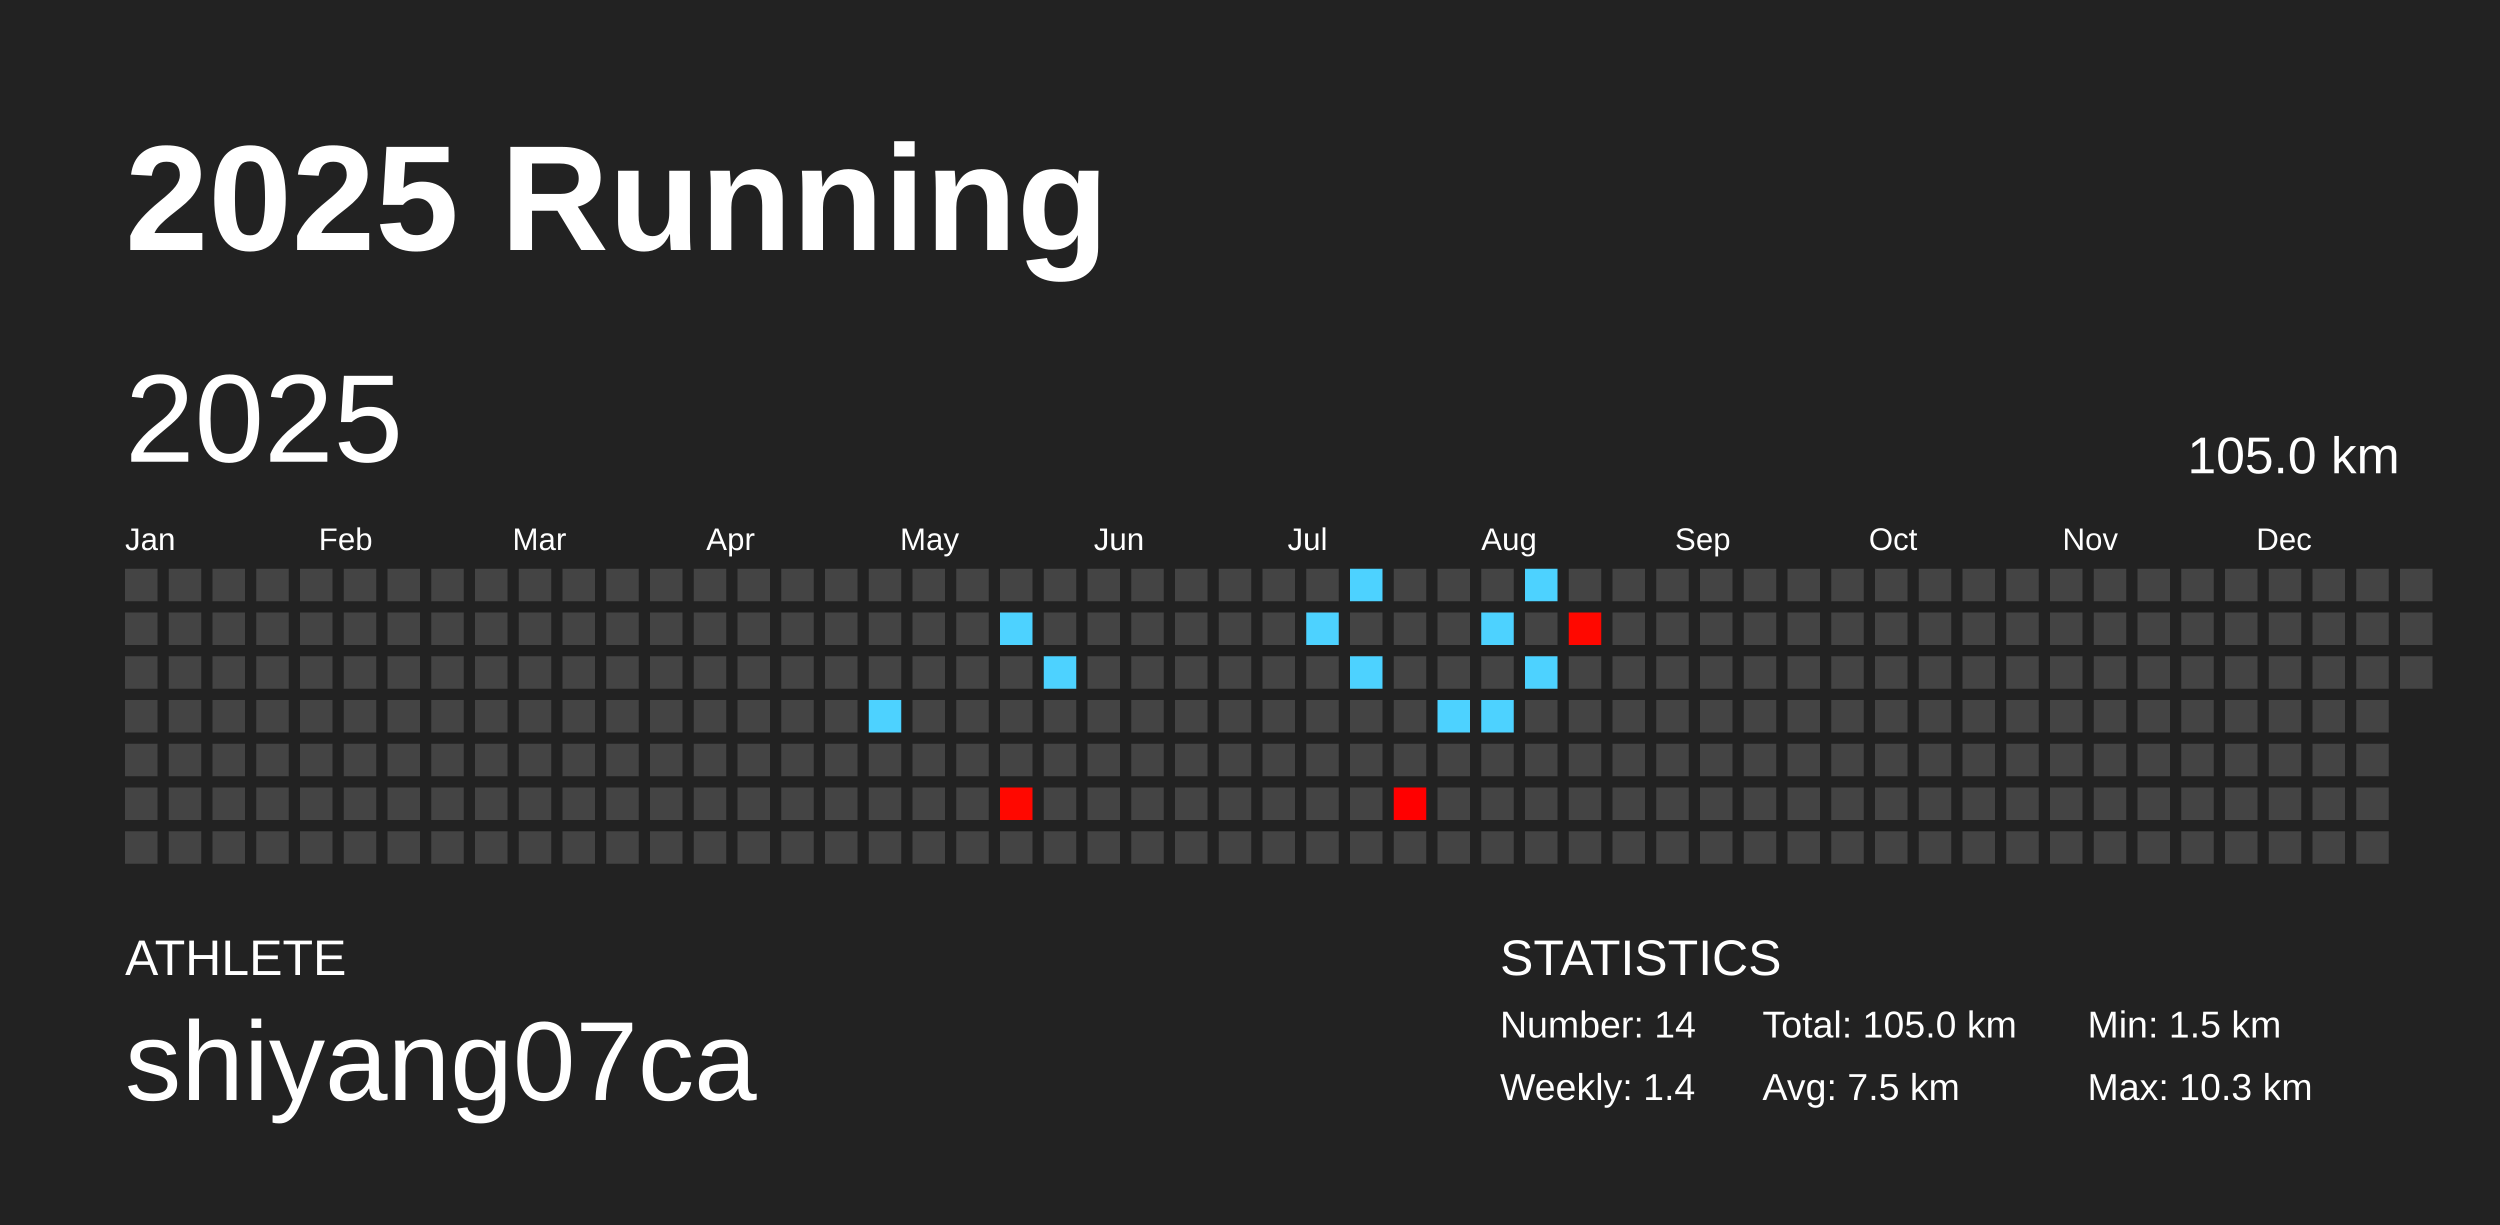
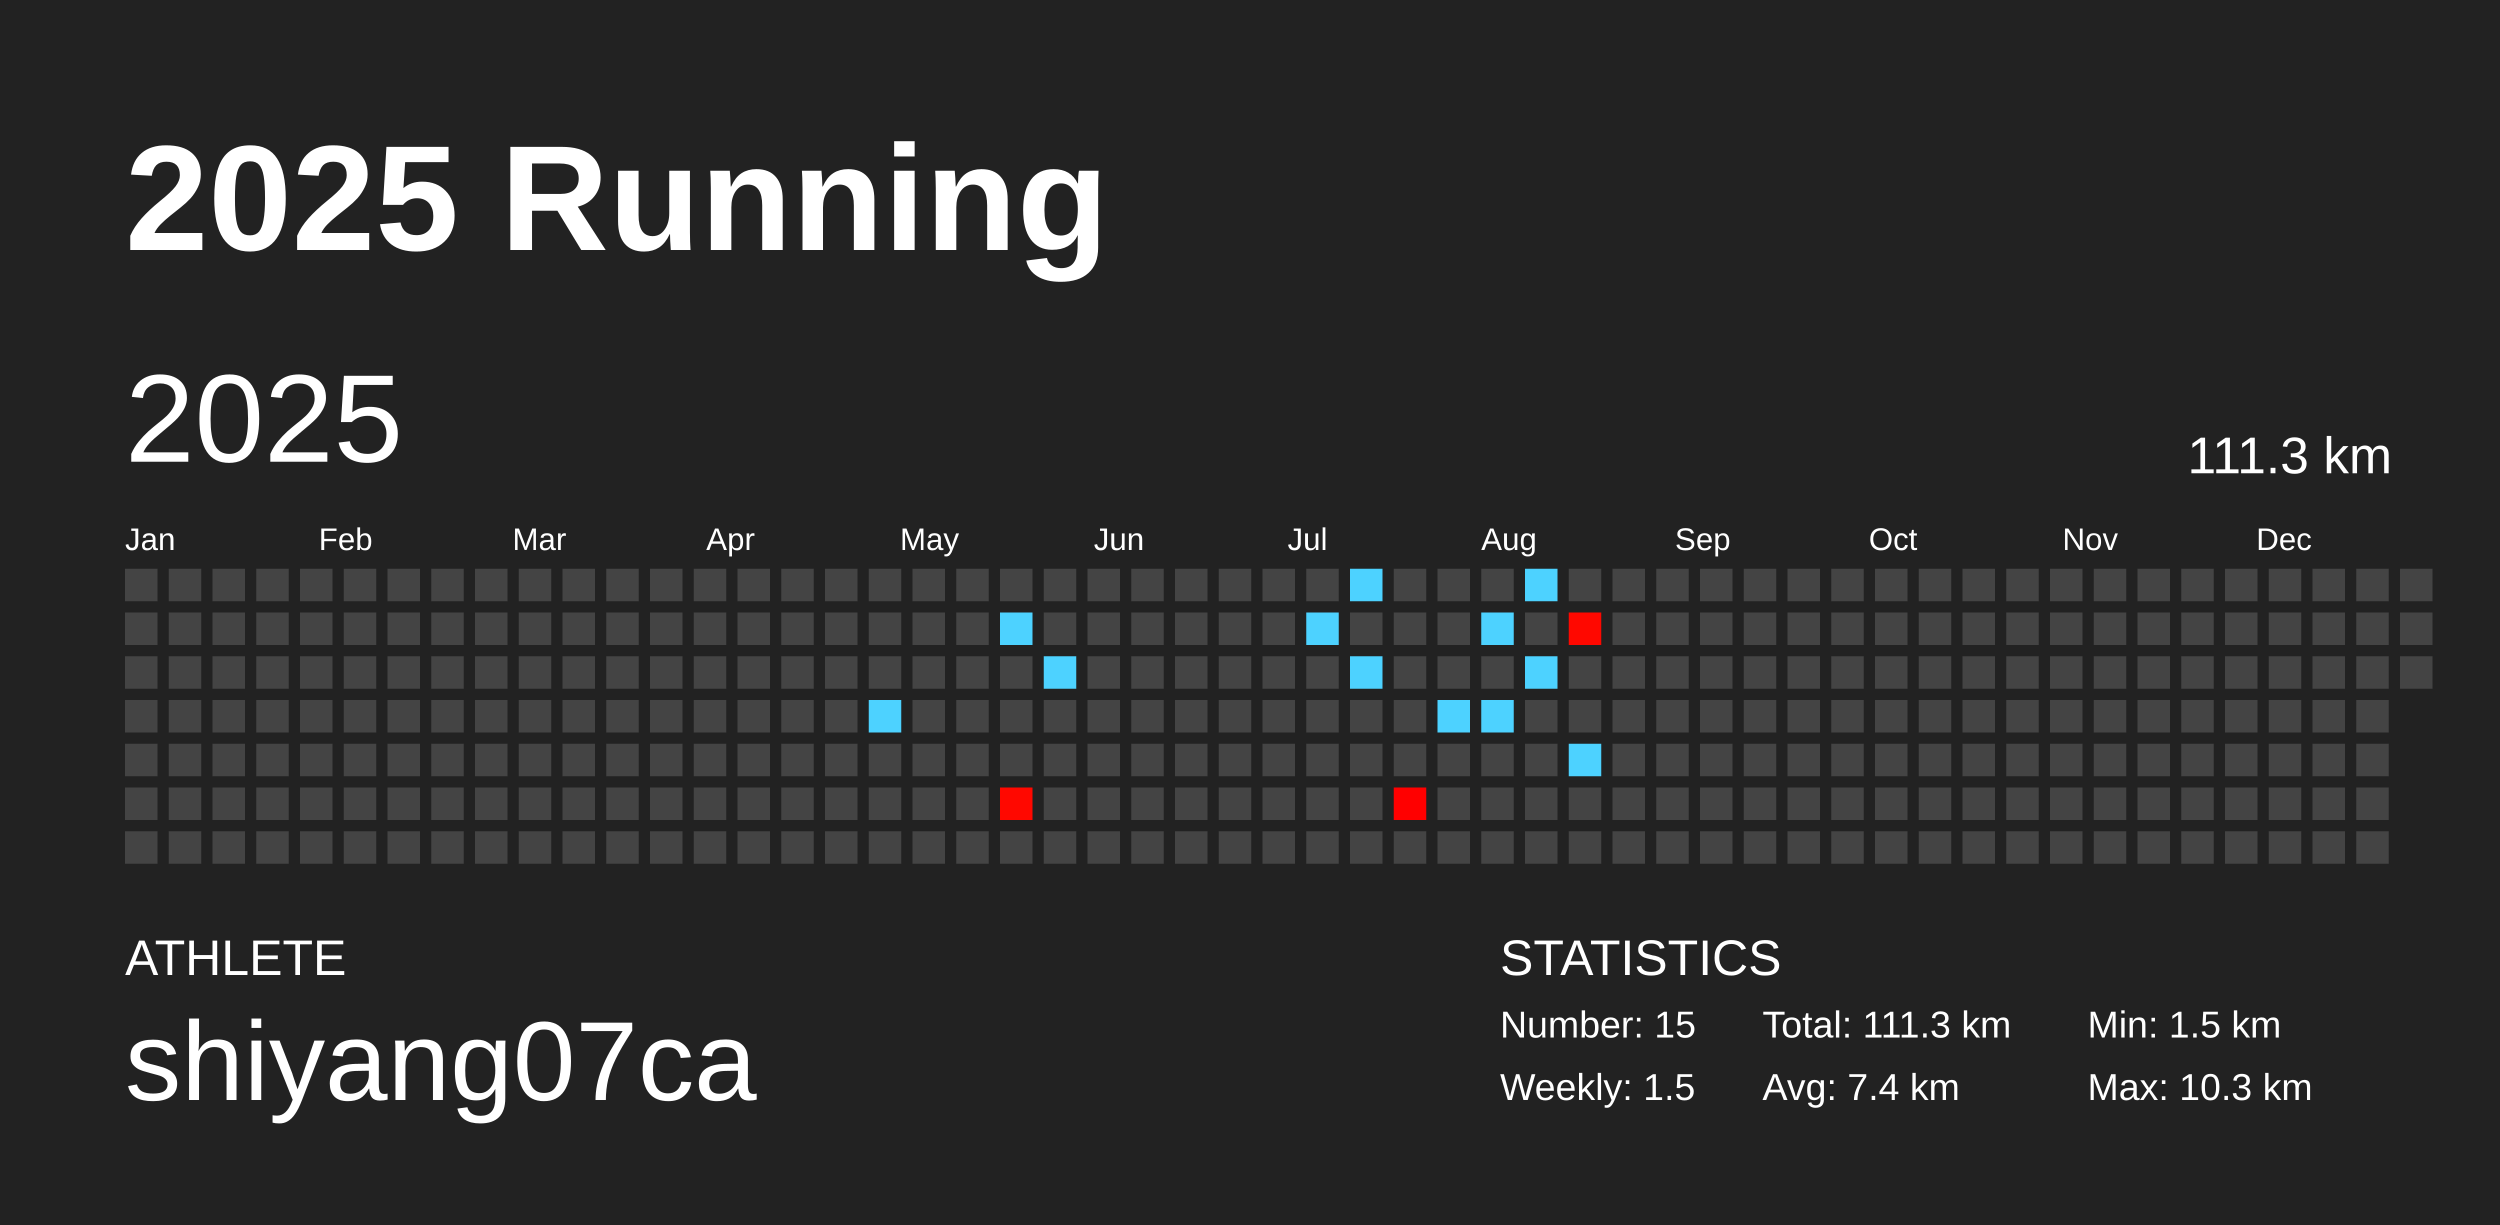
<svg xmlns="http://www.w3.org/2000/svg" baseProfile="full" height="98mm" version="1.1" viewBox="0,0,200,98" width="200mm">
  <defs />
  <rect fill="#222222" height="98" width="200" x="0" y="0" />
  <text fill="#FFFFFF" style="font-size:12px; font-family:Arial; font-weight:bold;" x="10" y="20">2025 Running</text>
  <text fill="#FFFFFF" style="font-size:4px; font-family:Arial" x="10" y="78">ATHLETE</text>
  <text fill="#FFFFFF" style="font-size:9px; font-family:Arial" x="10" y="88">shiyang07ca</text>
  <text fill="#FFFFFF" style="font-size:4px; font-family:Arial" x="120" y="78">STATISTICS</text>
-   <text fill="#FFFFFF" style="font-size:3px; font-family:Arial" x="120" y="83">Number: 14</text>
-   <text fill="#FFFFFF" style="font-size:3px; font-family:Arial" x="120" y="88">Weekly: 1.4</text>
-   <text fill="#FFFFFF" style="font-size:3px; font-family:Arial" x="141" y="83">Total: 105.0 km</text>
-   <text fill="#FFFFFF" style="font-size:3px; font-family:Arial" x="141" y="88">Avg: 7.5 km</text>
+   <text fill="#FFFFFF" style="font-size:3px; font-family:Arial" x="120" y="83">Number: 15</text>
+   <text fill="#FFFFFF" style="font-size:3px; font-family:Arial" x="120" y="88">Weekly: 1.5</text>
+   <text fill="#FFFFFF" style="font-size:3px; font-family:Arial" x="141" y="83">Total: 111.3 km</text>
+   <text fill="#FFFFFF" style="font-size:3px; font-family:Arial" x="141" y="88">Avg: 7.4 km</text>
  <text fill="#FFFFFF" style="font-size:3px; font-family:Arial" x="167" y="83">Min: 1.5 km</text>
  <text fill="#FFFFFF" style="font-size:3px; font-family:Arial" x="167" y="88">Max: 10.3 km</text>
  <text dominant-baseline="hanging" fill="#FFFFFF" style="font-size:10.0px; font-family:Arial;" x="10" y="30">2025</text>
-   <text dominant-baseline="hanging" fill="#FFFFFF" style="font-size:4.125px; font-family:Arial;" x="175" y="35">105.0 km</text>
+   <text dominant-baseline="hanging" fill="#FFFFFF" style="font-size:4.125px; font-family:Arial;" x="175" y="35">111.3 km</text>
  <text fill="#FFFFFF" style="font-size:2.5px; font-family:Arial" x="10.0" y="44">Jan</text>
  <text fill="#FFFFFF" style="font-size:2.5px; font-family:Arial" x="25.5" y="44">Feb</text>
  <text fill="#FFFFFF" style="font-size:2.5px; font-family:Arial" x="41.0" y="44">Mar</text>
  <text fill="#FFFFFF" style="font-size:2.5px; font-family:Arial" x="56.5" y="44">Apr</text>
  <text fill="#FFFFFF" style="font-size:2.5px; font-family:Arial" x="72.0" y="44">May</text>
  <text fill="#FFFFFF" style="font-size:2.5px; font-family:Arial" x="87.5" y="44">Jun</text>
  <text fill="#FFFFFF" style="font-size:2.5px; font-family:Arial" x="103.0" y="44">Jul</text>
  <text fill="#FFFFFF" style="font-size:2.5px; font-family:Arial" x="118.5" y="44">Aug</text>
  <text fill="#FFFFFF" style="font-size:2.5px; font-family:Arial" x="134.0" y="44">Sep</text>
  <text fill="#FFFFFF" style="font-size:2.5px; font-family:Arial" x="149.5" y="44">Oct</text>
  <text fill="#FFFFFF" style="font-size:2.5px; font-family:Arial" x="165.0" y="44">Nov</text>
  <text fill="#FFFFFF" style="font-size:2.5px; font-family:Arial" x="180.5" y="44">Dec</text>
  <rect fill="#444444" height="2.6" width="2.6" x="10.0" y="45.5" />
  <rect fill="#444444" height="2.6" width="2.6" x="10.0" y="49.0" />
  <rect fill="#444444" height="2.6" width="2.6" x="10.0" y="52.5" />
  <rect fill="#444444" height="2.6" width="2.6" x="10.0" y="56.0" />
  <rect fill="#444444" height="2.6" width="2.6" x="10.0" y="59.5" />
  <rect fill="#444444" height="2.6" width="2.6" x="10.0" y="63.0" />
  <rect fill="#444444" height="2.6" width="2.6" x="10.0" y="66.5" />
  <rect fill="#444444" height="2.6" width="2.6" x="13.5" y="45.5" />
  <rect fill="#444444" height="2.6" width="2.6" x="13.5" y="49.0" />
  <rect fill="#444444" height="2.6" width="2.6" x="13.5" y="52.5" />
  <rect fill="#444444" height="2.6" width="2.6" x="13.5" y="56.0" />
  <rect fill="#444444" height="2.6" width="2.6" x="13.5" y="59.5" />
  <rect fill="#444444" height="2.6" width="2.6" x="13.5" y="63.0" />
  <rect fill="#444444" height="2.6" width="2.6" x="13.5" y="66.5" />
  <rect fill="#444444" height="2.6" width="2.6" x="17.0" y="45.5" />
  <rect fill="#444444" height="2.6" width="2.6" x="17.0" y="49.0" />
  <rect fill="#444444" height="2.6" width="2.6" x="17.0" y="52.5" />
  <rect fill="#444444" height="2.6" width="2.6" x="17.0" y="56.0" />
  <rect fill="#444444" height="2.6" width="2.6" x="17.0" y="59.5" />
  <rect fill="#444444" height="2.6" width="2.6" x="17.0" y="63.0" />
  <rect fill="#444444" height="2.6" width="2.6" x="17.0" y="66.5" />
  <rect fill="#444444" height="2.6" width="2.6" x="20.5" y="45.5" />
  <rect fill="#444444" height="2.6" width="2.6" x="20.5" y="49.0" />
  <rect fill="#444444" height="2.6" width="2.6" x="20.5" y="52.5" />
  <rect fill="#444444" height="2.6" width="2.6" x="20.5" y="56.0" />
  <rect fill="#444444" height="2.6" width="2.6" x="20.5" y="59.5" />
  <rect fill="#444444" height="2.6" width="2.6" x="20.5" y="63.0" />
  <rect fill="#444444" height="2.6" width="2.6" x="20.5" y="66.5" />
  <rect fill="#444444" height="2.6" width="2.6" x="24.0" y="45.5" />
  <rect fill="#444444" height="2.6" width="2.6" x="24.0" y="49.0" />
  <rect fill="#444444" height="2.6" width="2.6" x="24.0" y="52.5" />
  <rect fill="#444444" height="2.6" width="2.6" x="24.0" y="56.0" />
  <rect fill="#444444" height="2.6" width="2.6" x="24.0" y="59.5" />
  <rect fill="#444444" height="2.6" width="2.6" x="24.0" y="63.0" />
  <rect fill="#444444" height="2.6" width="2.6" x="24.0" y="66.5" />
  <rect fill="#444444" height="2.6" width="2.6" x="27.5" y="45.5" />
  <rect fill="#444444" height="2.6" width="2.6" x="27.5" y="49.0" />
  <rect fill="#444444" height="2.6" width="2.6" x="27.5" y="52.5" />
  <rect fill="#444444" height="2.6" width="2.6" x="27.5" y="56.0" />
  <rect fill="#444444" height="2.6" width="2.6" x="27.5" y="59.5" />
  <rect fill="#444444" height="2.6" width="2.6" x="27.5" y="63.0" />
  <rect fill="#444444" height="2.6" width="2.6" x="27.5" y="66.5" />
  <rect fill="#444444" height="2.6" width="2.6" x="31.0" y="45.5" />
  <rect fill="#444444" height="2.6" width="2.6" x="31.0" y="49.0" />
  <rect fill="#444444" height="2.6" width="2.6" x="31.0" y="52.5" />
  <rect fill="#444444" height="2.6" width="2.6" x="31.0" y="56.0" />
  <rect fill="#444444" height="2.6" width="2.6" x="31.0" y="59.5" />
  <rect fill="#444444" height="2.6" width="2.6" x="31.0" y="63.0" />
  <rect fill="#444444" height="2.6" width="2.6" x="31.0" y="66.5" />
  <rect fill="#444444" height="2.6" width="2.6" x="34.5" y="45.5" />
  <rect fill="#444444" height="2.6" width="2.6" x="34.5" y="49.0" />
  <rect fill="#444444" height="2.6" width="2.6" x="34.5" y="52.5" />
  <rect fill="#444444" height="2.6" width="2.6" x="34.5" y="56.0" />
  <rect fill="#444444" height="2.6" width="2.6" x="34.5" y="59.5" />
  <rect fill="#444444" height="2.6" width="2.6" x="34.5" y="63.0" />
  <rect fill="#444444" height="2.6" width="2.6" x="34.5" y="66.5" />
  <rect fill="#444444" height="2.6" width="2.6" x="38.0" y="45.5" />
  <rect fill="#444444" height="2.6" width="2.6" x="38.0" y="49.0" />
  <rect fill="#444444" height="2.6" width="2.6" x="38.0" y="52.5" />
  <rect fill="#444444" height="2.6" width="2.6" x="38.0" y="56.0" />
  <rect fill="#444444" height="2.6" width="2.6" x="38.0" y="59.5" />
  <rect fill="#444444" height="2.6" width="2.6" x="38.0" y="63.0" />
  <rect fill="#444444" height="2.6" width="2.6" x="38.0" y="66.5" />
  <rect fill="#444444" height="2.6" width="2.6" x="41.5" y="45.5" />
  <rect fill="#444444" height="2.6" width="2.6" x="41.5" y="49.0" />
  <rect fill="#444444" height="2.6" width="2.6" x="41.5" y="52.5" />
  <rect fill="#444444" height="2.6" width="2.6" x="41.5" y="56.0" />
  <rect fill="#444444" height="2.6" width="2.6" x="41.5" y="59.5" />
  <rect fill="#444444" height="2.6" width="2.6" x="41.5" y="63.0" />
  <rect fill="#444444" height="2.6" width="2.6" x="41.5" y="66.5" />
  <rect fill="#444444" height="2.6" width="2.6" x="45.0" y="45.5" />
  <rect fill="#444444" height="2.6" width="2.6" x="45.0" y="49.0" />
  <rect fill="#444444" height="2.6" width="2.6" x="45.0" y="52.5" />
  <rect fill="#444444" height="2.6" width="2.6" x="45.0" y="56.0" />
  <rect fill="#444444" height="2.6" width="2.6" x="45.0" y="59.5" />
  <rect fill="#444444" height="2.6" width="2.6" x="45.0" y="63.0" />
  <rect fill="#444444" height="2.6" width="2.6" x="45.0" y="66.5" />
  <rect fill="#444444" height="2.6" width="2.6" x="48.5" y="45.5" />
  <rect fill="#444444" height="2.6" width="2.6" x="48.5" y="49.0" />
  <rect fill="#444444" height="2.6" width="2.6" x="48.5" y="52.5" />
  <rect fill="#444444" height="2.6" width="2.6" x="48.5" y="56.0" />
  <rect fill="#444444" height="2.6" width="2.6" x="48.5" y="59.5" />
  <rect fill="#444444" height="2.6" width="2.6" x="48.5" y="63.0" />
  <rect fill="#444444" height="2.6" width="2.6" x="48.5" y="66.5" />
  <rect fill="#444444" height="2.6" width="2.6" x="52.0" y="45.5" />
  <rect fill="#444444" height="2.6" width="2.6" x="52.0" y="49.0" />
  <rect fill="#444444" height="2.6" width="2.6" x="52.0" y="52.5" />
  <rect fill="#444444" height="2.6" width="2.6" x="52.0" y="56.0" />
  <rect fill="#444444" height="2.6" width="2.6" x="52.0" y="59.5" />
  <rect fill="#444444" height="2.6" width="2.6" x="52.0" y="63.0" />
  <rect fill="#444444" height="2.6" width="2.6" x="52.0" y="66.5" />
  <rect fill="#444444" height="2.6" width="2.6" x="55.5" y="45.5" />
  <rect fill="#444444" height="2.6" width="2.6" x="55.5" y="49.0" />
  <rect fill="#444444" height="2.6" width="2.6" x="55.5" y="52.5" />
  <rect fill="#444444" height="2.6" width="2.6" x="55.5" y="56.0" />
  <rect fill="#444444" height="2.6" width="2.6" x="55.5" y="59.5" />
  <rect fill="#444444" height="2.6" width="2.6" x="55.5" y="63.0" />
  <rect fill="#444444" height="2.6" width="2.6" x="55.5" y="66.5" />
  <rect fill="#444444" height="2.6" width="2.6" x="59.0" y="45.5" />
  <rect fill="#444444" height="2.6" width="2.6" x="59.0" y="49.0" />
  <rect fill="#444444" height="2.6" width="2.6" x="59.0" y="52.5" />
  <rect fill="#444444" height="2.6" width="2.6" x="59.0" y="56.0" />
  <rect fill="#444444" height="2.6" width="2.6" x="59.0" y="59.5" />
  <rect fill="#444444" height="2.6" width="2.6" x="59.0" y="63.0" />
  <rect fill="#444444" height="2.6" width="2.6" x="59.0" y="66.5" />
  <rect fill="#444444" height="2.6" width="2.6" x="62.5" y="45.5" />
  <rect fill="#444444" height="2.6" width="2.6" x="62.5" y="49.0" />
  <rect fill="#444444" height="2.6" width="2.6" x="62.5" y="52.5" />
  <rect fill="#444444" height="2.6" width="2.6" x="62.5" y="56.0" />
  <rect fill="#444444" height="2.6" width="2.6" x="62.5" y="59.5" />
  <rect fill="#444444" height="2.6" width="2.6" x="62.5" y="63.0" />
  <rect fill="#444444" height="2.6" width="2.6" x="62.5" y="66.5" />
  <rect fill="#444444" height="2.6" width="2.6" x="66.0" y="45.5" />
  <rect fill="#444444" height="2.6" width="2.6" x="66.0" y="49.0" />
  <rect fill="#444444" height="2.6" width="2.6" x="66.0" y="52.5" />
  <rect fill="#444444" height="2.6" width="2.6" x="66.0" y="56.0" />
  <rect fill="#444444" height="2.6" width="2.6" x="66.0" y="59.5" />
  <rect fill="#444444" height="2.6" width="2.6" x="66.0" y="63.0" />
  <rect fill="#444444" height="2.6" width="2.6" x="66.0" y="66.5" />
  <rect fill="#444444" height="2.6" width="2.6" x="69.5" y="45.5" />
  <rect fill="#444444" height="2.6" width="2.6" x="69.5" y="49.0" />
  <rect fill="#444444" height="2.6" width="2.6" x="69.5" y="52.5" />
  <rect fill="#4dd2ff" height="2.6" width="2.6" x="69.5" y="56.0" />
  <rect fill="#444444" height="2.6" width="2.6" x="69.5" y="59.5" />
  <rect fill="#444444" height="2.6" width="2.6" x="69.5" y="63.0" />
  <rect fill="#444444" height="2.6" width="2.6" x="69.5" y="66.5" />
  <rect fill="#444444" height="2.6" width="2.6" x="73.0" y="45.5" />
  <rect fill="#444444" height="2.6" width="2.6" x="73.0" y="49.0" />
  <rect fill="#444444" height="2.6" width="2.6" x="73.0" y="52.5" />
  <rect fill="#444444" height="2.6" width="2.6" x="73.0" y="56.0" />
  <rect fill="#444444" height="2.6" width="2.6" x="73.0" y="59.5" />
  <rect fill="#444444" height="2.6" width="2.6" x="73.0" y="63.0" />
  <rect fill="#444444" height="2.6" width="2.6" x="73.0" y="66.5" />
  <rect fill="#444444" height="2.6" width="2.6" x="76.5" y="45.5" />
  <rect fill="#444444" height="2.6" width="2.6" x="76.5" y="49.0" />
  <rect fill="#444444" height="2.6" width="2.6" x="76.5" y="52.5" />
  <rect fill="#444444" height="2.6" width="2.6" x="76.5" y="56.0" />
  <rect fill="#444444" height="2.6" width="2.6" x="76.5" y="59.5" />
  <rect fill="#444444" height="2.6" width="2.6" x="76.5" y="63.0" />
  <rect fill="#444444" height="2.6" width="2.6" x="76.5" y="66.5" />
  <rect fill="#444444" height="2.6" width="2.6" x="80.0" y="45.5" />
  <rect fill="#4dd2ff" height="2.6" width="2.6" x="80.0" y="49.0" />
  <rect fill="#444444" height="2.6" width="2.6" x="80.0" y="52.5" />
  <rect fill="#444444" height="2.6" width="2.6" x="80.0" y="56.0" />
  <rect fill="#444444" height="2.6" width="2.6" x="80.0" y="59.5" />
  <rect fill="#ff0800" height="2.6" width="2.6" x="80.0" y="63.0" />
  <rect fill="#444444" height="2.6" width="2.6" x="80.0" y="66.5" />
  <rect fill="#444444" height="2.6" width="2.6" x="83.5" y="45.5" />
  <rect fill="#444444" height="2.6" width="2.6" x="83.5" y="49.0" />
  <rect fill="#4dd2ff" height="2.6" width="2.6" x="83.5" y="52.5" />
  <rect fill="#444444" height="2.6" width="2.6" x="83.5" y="56.0" />
  <rect fill="#444444" height="2.6" width="2.6" x="83.5" y="59.5" />
  <rect fill="#444444" height="2.6" width="2.6" x="83.5" y="63.0" />
  <rect fill="#444444" height="2.6" width="2.6" x="83.5" y="66.5" />
  <rect fill="#444444" height="2.6" width="2.6" x="87.0" y="45.5" />
  <rect fill="#444444" height="2.6" width="2.6" x="87.0" y="49.0" />
  <rect fill="#444444" height="2.6" width="2.6" x="87.0" y="52.5" />
  <rect fill="#444444" height="2.6" width="2.6" x="87.0" y="56.0" />
  <rect fill="#444444" height="2.6" width="2.6" x="87.0" y="59.5" />
  <rect fill="#444444" height="2.6" width="2.6" x="87.0" y="63.0" />
  <rect fill="#444444" height="2.6" width="2.6" x="87.0" y="66.5" />
  <rect fill="#444444" height="2.6" width="2.6" x="90.5" y="45.5" />
  <rect fill="#444444" height="2.6" width="2.6" x="90.5" y="49.0" />
  <rect fill="#444444" height="2.6" width="2.6" x="90.5" y="52.5" />
  <rect fill="#444444" height="2.6" width="2.6" x="90.5" y="56.0" />
  <rect fill="#444444" height="2.6" width="2.6" x="90.5" y="59.5" />
  <rect fill="#444444" height="2.6" width="2.6" x="90.5" y="63.0" />
  <rect fill="#444444" height="2.6" width="2.6" x="90.5" y="66.5" />
  <rect fill="#444444" height="2.6" width="2.6" x="94.0" y="45.5" />
  <rect fill="#444444" height="2.6" width="2.6" x="94.0" y="49.0" />
  <rect fill="#444444" height="2.6" width="2.6" x="94.0" y="52.5" />
  <rect fill="#444444" height="2.6" width="2.6" x="94.0" y="56.0" />
  <rect fill="#444444" height="2.6" width="2.6" x="94.0" y="59.5" />
  <rect fill="#444444" height="2.6" width="2.6" x="94.0" y="63.0" />
  <rect fill="#444444" height="2.6" width="2.6" x="94.0" y="66.5" />
  <rect fill="#444444" height="2.6" width="2.6" x="97.5" y="45.5" />
  <rect fill="#444444" height="2.6" width="2.6" x="97.5" y="49.0" />
  <rect fill="#444444" height="2.6" width="2.6" x="97.5" y="52.5" />
  <rect fill="#444444" height="2.6" width="2.6" x="97.5" y="56.0" />
  <rect fill="#444444" height="2.6" width="2.6" x="97.5" y="59.5" />
  <rect fill="#444444" height="2.6" width="2.6" x="97.5" y="63.0" />
  <rect fill="#444444" height="2.6" width="2.6" x="97.5" y="66.5" />
  <rect fill="#444444" height="2.6" width="2.6" x="101.0" y="45.5" />
  <rect fill="#444444" height="2.6" width="2.6" x="101.0" y="49.0" />
  <rect fill="#444444" height="2.6" width="2.6" x="101.0" y="52.5" />
  <rect fill="#444444" height="2.6" width="2.6" x="101.0" y="56.0" />
  <rect fill="#444444" height="2.6" width="2.6" x="101.0" y="59.5" />
  <rect fill="#444444" height="2.6" width="2.6" x="101.0" y="63.0" />
  <rect fill="#444444" height="2.6" width="2.6" x="101.0" y="66.5" />
  <rect fill="#444444" height="2.6" width="2.6" x="104.5" y="45.5" />
  <rect fill="#4dd2ff" height="2.6" width="2.6" x="104.5" y="49.0" />
  <rect fill="#444444" height="2.6" width="2.6" x="104.5" y="52.5" />
  <rect fill="#444444" height="2.6" width="2.6" x="104.5" y="56.0" />
  <rect fill="#444444" height="2.6" width="2.6" x="104.5" y="59.5" />
  <rect fill="#444444" height="2.6" width="2.6" x="104.5" y="63.0" />
  <rect fill="#444444" height="2.6" width="2.6" x="104.5" y="66.5" />
  <rect fill="#4dd2ff" height="2.6" width="2.6" x="108.0" y="45.5" />
  <rect fill="#444444" height="2.6" width="2.6" x="108.0" y="49.0" />
  <rect fill="#4dd2ff" height="2.6" width="2.6" x="108.0" y="52.5" />
  <rect fill="#444444" height="2.6" width="2.6" x="108.0" y="56.0" />
  <rect fill="#444444" height="2.6" width="2.6" x="108.0" y="59.5" />
  <rect fill="#444444" height="2.6" width="2.6" x="108.0" y="63.0" />
  <rect fill="#444444" height="2.6" width="2.6" x="108.0" y="66.5" />
  <rect fill="#444444" height="2.6" width="2.6" x="111.5" y="45.5" />
  <rect fill="#444444" height="2.6" width="2.6" x="111.5" y="49.0" />
  <rect fill="#444444" height="2.6" width="2.6" x="111.5" y="52.5" />
  <rect fill="#444444" height="2.6" width="2.6" x="111.5" y="56.0" />
  <rect fill="#444444" height="2.6" width="2.6" x="111.5" y="59.5" />
  <rect fill="#ff0000" height="2.6" width="2.6" x="111.5" y="63.0" />
  <rect fill="#444444" height="2.6" width="2.6" x="111.5" y="66.5" />
  <rect fill="#444444" height="2.6" width="2.6" x="115.0" y="45.5" />
  <rect fill="#444444" height="2.6" width="2.6" x="115.0" y="49.0" />
  <rect fill="#444444" height="2.6" width="2.6" x="115.0" y="52.5" />
  <rect fill="#4dd2ff" height="2.6" width="2.6" x="115.0" y="56.0" />
  <rect fill="#444444" height="2.6" width="2.6" x="115.0" y="59.5" />
  <rect fill="#444444" height="2.6" width="2.6" x="115.0" y="63.0" />
  <rect fill="#444444" height="2.6" width="2.6" x="115.0" y="66.5" />
  <rect fill="#444444" height="2.6" width="2.6" x="118.5" y="45.5" />
  <rect fill="#4dd2ff" height="2.6" width="2.6" x="118.5" y="49.0" />
  <rect fill="#444444" height="2.6" width="2.6" x="118.5" y="52.5" />
  <rect fill="#4dd2ff" height="2.6" width="2.6" x="118.5" y="56.0" />
  <rect fill="#444444" height="2.6" width="2.6" x="118.5" y="59.5" />
  <rect fill="#444444" height="2.6" width="2.6" x="118.5" y="63.0" />
  <rect fill="#444444" height="2.6" width="2.6" x="118.5" y="66.5" />
  <rect fill="#4dd2ff" height="2.6" width="2.6" x="122.0" y="45.5" />
  <rect fill="#444444" height="2.6" width="2.6" x="122.0" y="49.0" />
  <rect fill="#4dd2ff" height="2.6" width="2.6" x="122.0" y="52.5" />
  <rect fill="#444444" height="2.6" width="2.6" x="122.0" y="56.0" />
  <rect fill="#444444" height="2.6" width="2.6" x="122.0" y="59.5" />
  <rect fill="#444444" height="2.6" width="2.6" x="122.0" y="63.0" />
  <rect fill="#444444" height="2.6" width="2.6" x="122.0" y="66.5" />
  <rect fill="#444444" height="2.6" width="2.6" x="125.5" y="45.5" />
  <rect fill="#ff0800" height="2.6" width="2.6" x="125.5" y="49.0" />
  <rect fill="#444444" height="2.6" width="2.6" x="125.5" y="52.5" />
  <rect fill="#444444" height="2.6" width="2.6" x="125.5" y="56.0" />
-   <rect fill="#444444" height="2.6" width="2.6" x="125.5" y="59.5" />
+   <rect fill="#4dd2ff" height="2.6" width="2.6" x="125.5" y="59.5" />
  <rect fill="#444444" height="2.6" width="2.6" x="125.5" y="63.0" />
  <rect fill="#444444" height="2.6" width="2.6" x="125.5" y="66.5" />
  <rect fill="#444444" height="2.6" width="2.6" x="129.0" y="45.5" />
  <rect fill="#444444" height="2.6" width="2.6" x="129.0" y="49.0" />
  <rect fill="#444444" height="2.6" width="2.6" x="129.0" y="52.5" />
  <rect fill="#444444" height="2.6" width="2.6" x="129.0" y="56.0" />
  <rect fill="#444444" height="2.6" width="2.6" x="129.0" y="59.5" />
  <rect fill="#444444" height="2.6" width="2.6" x="129.0" y="63.0" />
  <rect fill="#444444" height="2.6" width="2.6" x="129.0" y="66.5" />
  <rect fill="#444444" height="2.6" width="2.6" x="132.5" y="45.5" />
  <rect fill="#444444" height="2.6" width="2.6" x="132.5" y="49.0" />
  <rect fill="#444444" height="2.6" width="2.6" x="132.5" y="52.5" />
  <rect fill="#444444" height="2.6" width="2.6" x="132.5" y="56.0" />
  <rect fill="#444444" height="2.6" width="2.6" x="132.5" y="59.5" />
  <rect fill="#444444" height="2.6" width="2.6" x="132.5" y="63.0" />
  <rect fill="#444444" height="2.6" width="2.6" x="132.5" y="66.5" />
  <rect fill="#444444" height="2.6" width="2.6" x="136.0" y="45.5" />
  <rect fill="#444444" height="2.6" width="2.6" x="136.0" y="49.0" />
  <rect fill="#444444" height="2.6" width="2.6" x="136.0" y="52.5" />
  <rect fill="#444444" height="2.6" width="2.6" x="136.0" y="56.0" />
  <rect fill="#444444" height="2.6" width="2.6" x="136.0" y="59.5" />
  <rect fill="#444444" height="2.6" width="2.6" x="136.0" y="63.0" />
  <rect fill="#444444" height="2.6" width="2.6" x="136.0" y="66.5" />
  <rect fill="#444444" height="2.6" width="2.6" x="139.5" y="45.5" />
  <rect fill="#444444" height="2.6" width="2.6" x="139.5" y="49.0" />
  <rect fill="#444444" height="2.6" width="2.6" x="139.5" y="52.5" />
  <rect fill="#444444" height="2.6" width="2.6" x="139.5" y="56.0" />
  <rect fill="#444444" height="2.6" width="2.6" x="139.5" y="59.5" />
  <rect fill="#444444" height="2.6" width="2.6" x="139.5" y="63.0" />
  <rect fill="#444444" height="2.6" width="2.6" x="139.5" y="66.5" />
  <rect fill="#444444" height="2.6" width="2.6" x="143.0" y="45.5" />
  <rect fill="#444444" height="2.6" width="2.6" x="143.0" y="49.0" />
  <rect fill="#444444" height="2.6" width="2.6" x="143.0" y="52.5" />
  <rect fill="#444444" height="2.6" width="2.6" x="143.0" y="56.0" />
  <rect fill="#444444" height="2.6" width="2.6" x="143.0" y="59.5" />
  <rect fill="#444444" height="2.6" width="2.6" x="143.0" y="63.0" />
  <rect fill="#444444" height="2.6" width="2.6" x="143.0" y="66.5" />
  <rect fill="#444444" height="2.6" width="2.6" x="146.5" y="45.5" />
  <rect fill="#444444" height="2.6" width="2.6" x="146.5" y="49.0" />
  <rect fill="#444444" height="2.6" width="2.6" x="146.5" y="52.5" />
  <rect fill="#444444" height="2.6" width="2.6" x="146.5" y="56.0" />
  <rect fill="#444444" height="2.6" width="2.6" x="146.5" y="59.5" />
  <rect fill="#444444" height="2.6" width="2.6" x="146.5" y="63.0" />
  <rect fill="#444444" height="2.6" width="2.6" x="146.5" y="66.5" />
  <rect fill="#444444" height="2.6" width="2.6" x="150.0" y="45.5" />
  <rect fill="#444444" height="2.6" width="2.6" x="150.0" y="49.0" />
  <rect fill="#444444" height="2.6" width="2.6" x="150.0" y="52.5" />
  <rect fill="#444444" height="2.6" width="2.6" x="150.0" y="56.0" />
  <rect fill="#444444" height="2.6" width="2.6" x="150.0" y="59.5" />
  <rect fill="#444444" height="2.6" width="2.6" x="150.0" y="63.0" />
  <rect fill="#444444" height="2.6" width="2.6" x="150.0" y="66.5" />
  <rect fill="#444444" height="2.6" width="2.6" x="153.5" y="45.5" />
  <rect fill="#444444" height="2.6" width="2.6" x="153.5" y="49.0" />
  <rect fill="#444444" height="2.6" width="2.6" x="153.5" y="52.5" />
  <rect fill="#444444" height="2.6" width="2.6" x="153.5" y="56.0" />
  <rect fill="#444444" height="2.6" width="2.6" x="153.5" y="59.5" />
  <rect fill="#444444" height="2.6" width="2.6" x="153.5" y="63.0" />
  <rect fill="#444444" height="2.6" width="2.6" x="153.5" y="66.5" />
  <rect fill="#444444" height="2.6" width="2.6" x="157.0" y="45.5" />
  <rect fill="#444444" height="2.6" width="2.6" x="157.0" y="49.0" />
  <rect fill="#444444" height="2.6" width="2.6" x="157.0" y="52.5" />
  <rect fill="#444444" height="2.6" width="2.6" x="157.0" y="56.0" />
  <rect fill="#444444" height="2.6" width="2.6" x="157.0" y="59.5" />
  <rect fill="#444444" height="2.6" width="2.6" x="157.0" y="63.0" />
  <rect fill="#444444" height="2.6" width="2.6" x="157.0" y="66.5" />
  <rect fill="#444444" height="2.6" width="2.6" x="160.5" y="45.5" />
  <rect fill="#444444" height="2.6" width="2.6" x="160.5" y="49.0" />
  <rect fill="#444444" height="2.6" width="2.6" x="160.5" y="52.5" />
  <rect fill="#444444" height="2.6" width="2.6" x="160.5" y="56.0" />
  <rect fill="#444444" height="2.6" width="2.6" x="160.5" y="59.5" />
  <rect fill="#444444" height="2.6" width="2.6" x="160.5" y="63.0" />
  <rect fill="#444444" height="2.6" width="2.6" x="160.5" y="66.5" />
  <rect fill="#444444" height="2.6" width="2.6" x="164.0" y="45.5" />
  <rect fill="#444444" height="2.6" width="2.6" x="164.0" y="49.0" />
  <rect fill="#444444" height="2.6" width="2.6" x="164.0" y="52.5" />
  <rect fill="#444444" height="2.6" width="2.6" x="164.0" y="56.0" />
  <rect fill="#444444" height="2.6" width="2.6" x="164.0" y="59.5" />
  <rect fill="#444444" height="2.6" width="2.6" x="164.0" y="63.0" />
  <rect fill="#444444" height="2.6" width="2.6" x="164.0" y="66.5" />
  <rect fill="#444444" height="2.6" width="2.6" x="167.5" y="45.5" />
  <rect fill="#444444" height="2.6" width="2.6" x="167.5" y="49.0" />
  <rect fill="#444444" height="2.6" width="2.6" x="167.5" y="52.5" />
  <rect fill="#444444" height="2.6" width="2.6" x="167.5" y="56.0" />
  <rect fill="#444444" height="2.6" width="2.6" x="167.5" y="59.5" />
  <rect fill="#444444" height="2.6" width="2.6" x="167.5" y="63.0" />
  <rect fill="#444444" height="2.6" width="2.6" x="167.5" y="66.5" />
  <rect fill="#444444" height="2.6" width="2.6" x="171.0" y="45.5" />
  <rect fill="#444444" height="2.6" width="2.6" x="171.0" y="49.0" />
  <rect fill="#444444" height="2.6" width="2.6" x="171.0" y="52.5" />
  <rect fill="#444444" height="2.6" width="2.6" x="171.0" y="56.0" />
  <rect fill="#444444" height="2.6" width="2.6" x="171.0" y="59.5" />
  <rect fill="#444444" height="2.6" width="2.6" x="171.0" y="63.0" />
  <rect fill="#444444" height="2.6" width="2.6" x="171.0" y="66.5" />
  <rect fill="#444444" height="2.6" width="2.6" x="174.5" y="45.5" />
  <rect fill="#444444" height="2.6" width="2.6" x="174.5" y="49.0" />
  <rect fill="#444444" height="2.6" width="2.6" x="174.5" y="52.5" />
  <rect fill="#444444" height="2.6" width="2.6" x="174.5" y="56.0" />
  <rect fill="#444444" height="2.6" width="2.6" x="174.5" y="59.5" />
  <rect fill="#444444" height="2.6" width="2.6" x="174.5" y="63.0" />
  <rect fill="#444444" height="2.6" width="2.6" x="174.5" y="66.5" />
  <rect fill="#444444" height="2.6" width="2.6" x="178.0" y="45.5" />
  <rect fill="#444444" height="2.6" width="2.6" x="178.0" y="49.0" />
  <rect fill="#444444" height="2.6" width="2.6" x="178.0" y="52.5" />
  <rect fill="#444444" height="2.6" width="2.6" x="178.0" y="56.0" />
  <rect fill="#444444" height="2.6" width="2.6" x="178.0" y="59.5" />
  <rect fill="#444444" height="2.6" width="2.6" x="178.0" y="63.0" />
  <rect fill="#444444" height="2.6" width="2.6" x="178.0" y="66.5" />
  <rect fill="#444444" height="2.6" width="2.6" x="181.5" y="45.5" />
  <rect fill="#444444" height="2.6" width="2.6" x="181.5" y="49.0" />
  <rect fill="#444444" height="2.6" width="2.6" x="181.5" y="52.5" />
  <rect fill="#444444" height="2.6" width="2.6" x="181.5" y="56.0" />
  <rect fill="#444444" height="2.6" width="2.6" x="181.5" y="59.5" />
  <rect fill="#444444" height="2.6" width="2.6" x="181.5" y="63.0" />
  <rect fill="#444444" height="2.6" width="2.6" x="181.5" y="66.5" />
  <rect fill="#444444" height="2.6" width="2.6" x="185.0" y="45.5" />
  <rect fill="#444444" height="2.6" width="2.6" x="185.0" y="49.0" />
  <rect fill="#444444" height="2.6" width="2.6" x="185.0" y="52.5" />
  <rect fill="#444444" height="2.6" width="2.6" x="185.0" y="56.0" />
  <rect fill="#444444" height="2.6" width="2.6" x="185.0" y="59.5" />
  <rect fill="#444444" height="2.6" width="2.6" x="185.0" y="63.0" />
  <rect fill="#444444" height="2.6" width="2.6" x="185.0" y="66.5" />
  <rect fill="#444444" height="2.6" width="2.6" x="188.5" y="45.5" />
  <rect fill="#444444" height="2.6" width="2.6" x="188.5" y="49.0" />
  <rect fill="#444444" height="2.6" width="2.6" x="188.5" y="52.5" />
  <rect fill="#444444" height="2.6" width="2.6" x="188.5" y="56.0" />
  <rect fill="#444444" height="2.6" width="2.6" x="188.5" y="59.5" />
  <rect fill="#444444" height="2.6" width="2.6" x="188.5" y="63.0" />
  <rect fill="#444444" height="2.6" width="2.6" x="188.5" y="66.5" />
  <rect fill="#444444" height="2.6" width="2.6" x="192.0" y="45.5" />
  <rect fill="#444444" height="2.6" width="2.6" x="192.0" y="49.0" />
  <rect fill="#444444" height="2.6" width="2.6" x="192.0" y="52.5" />
</svg>
